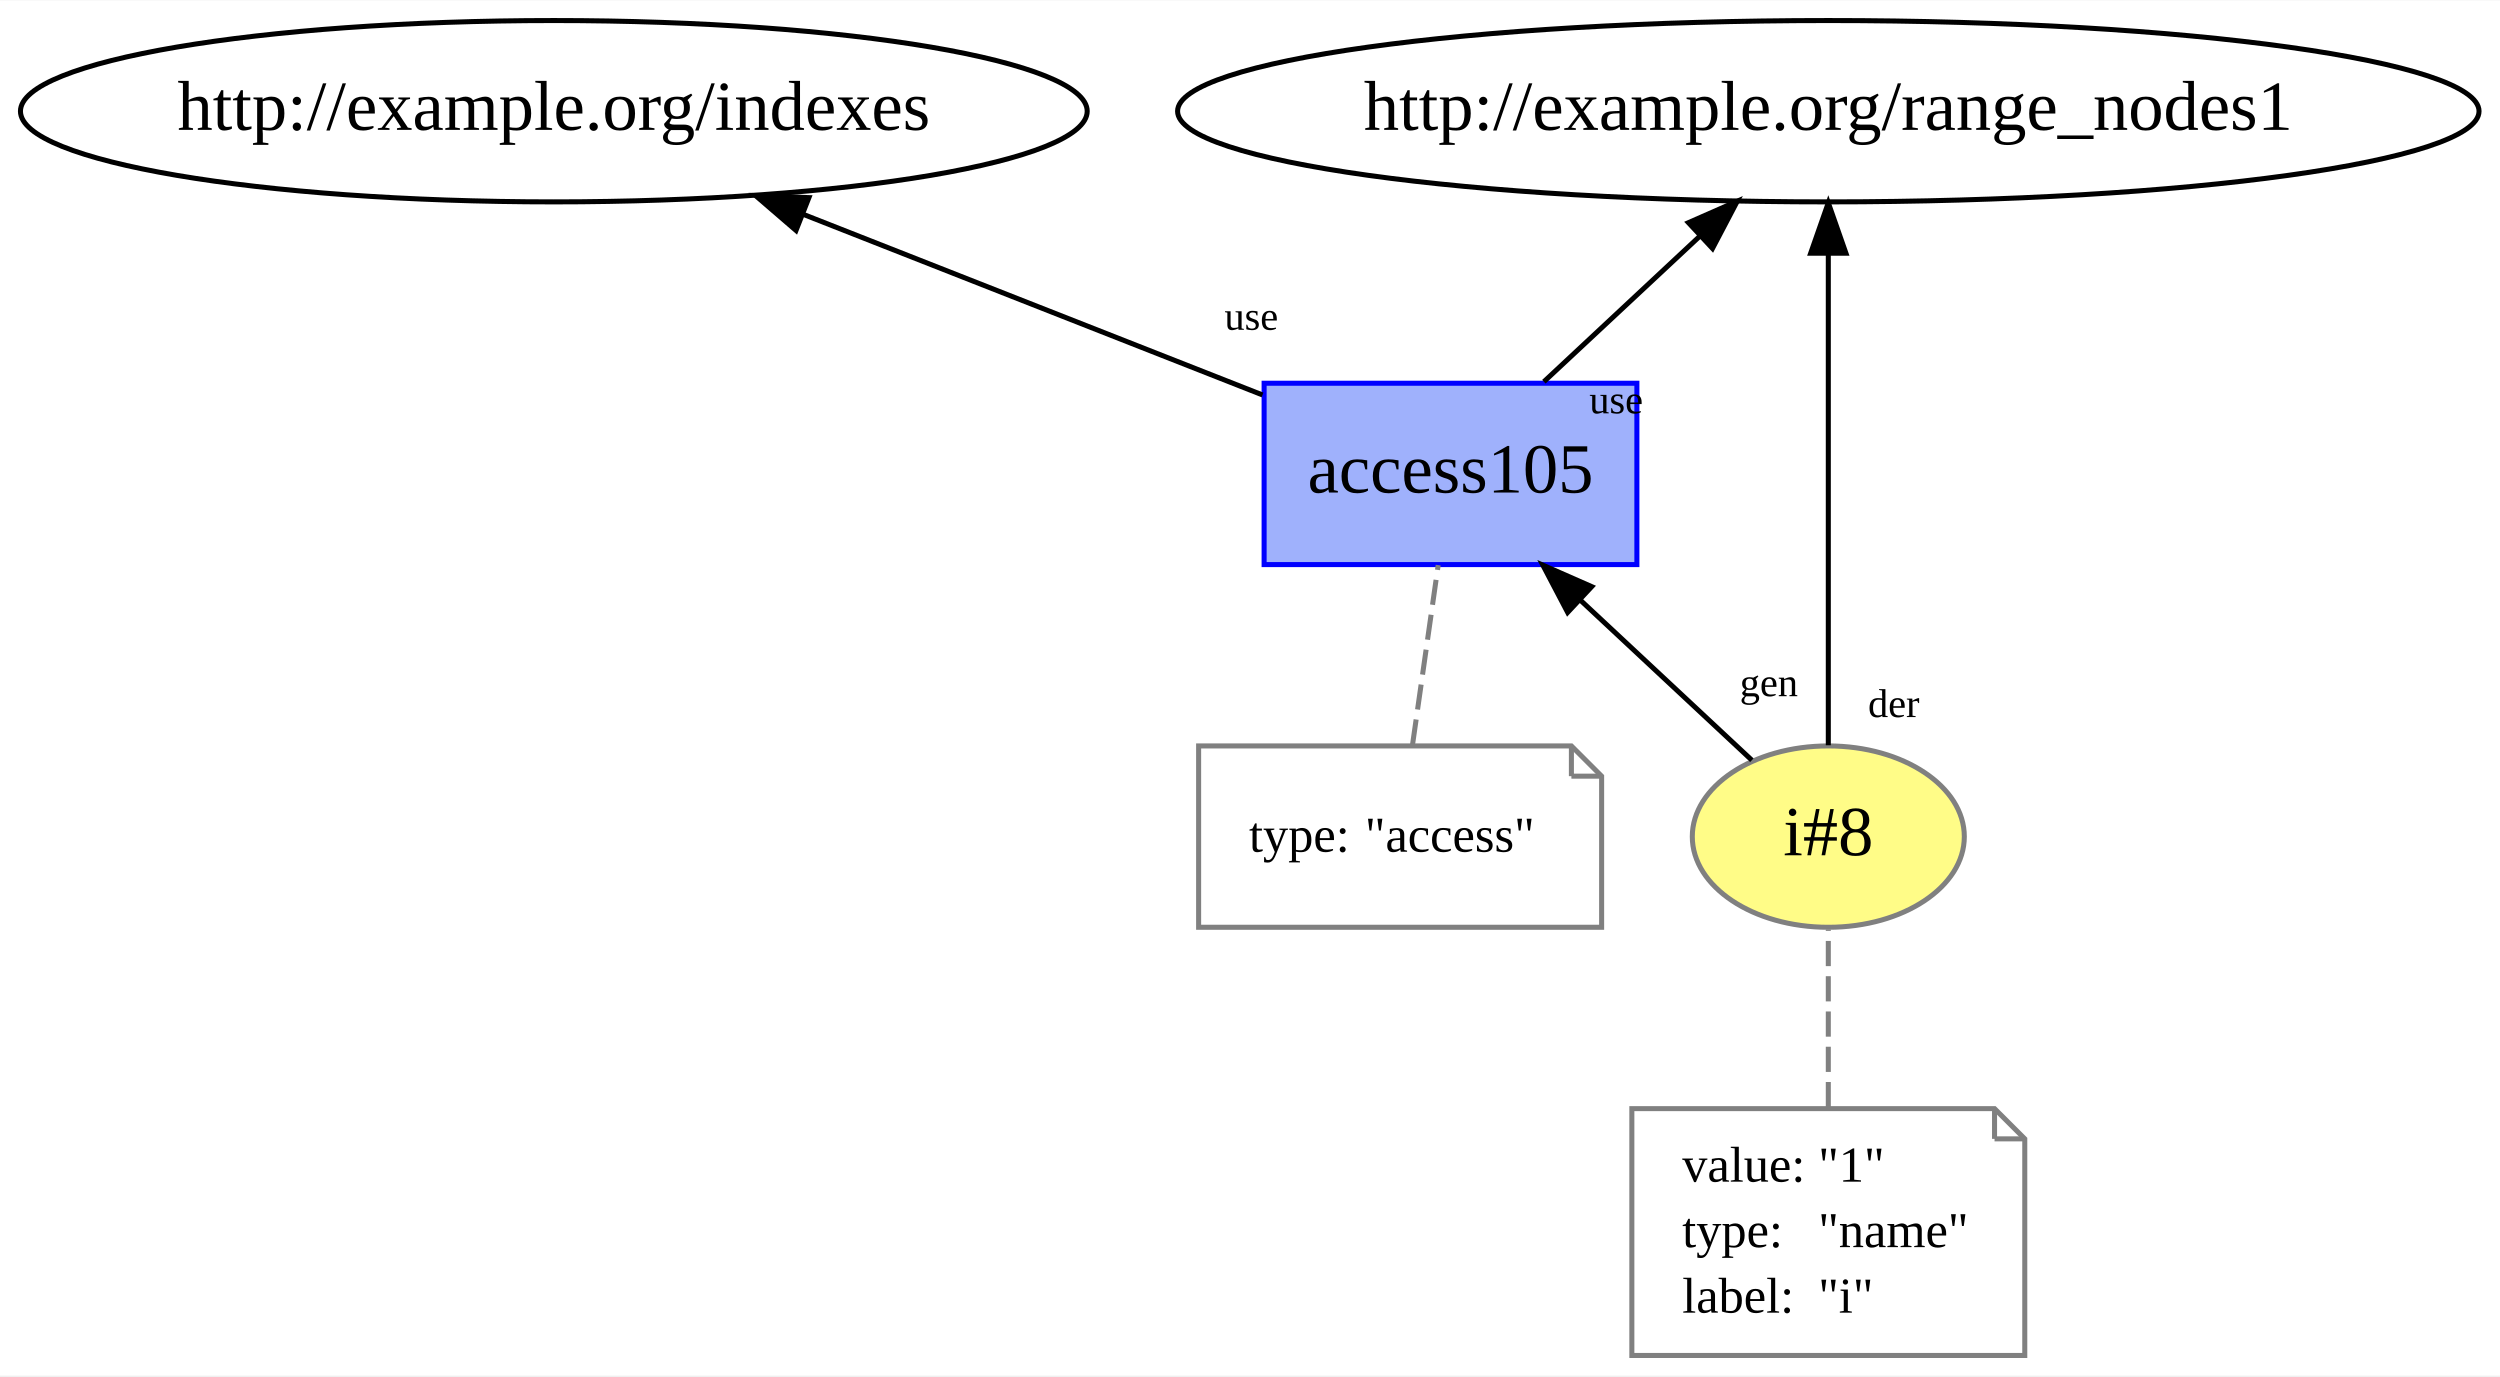
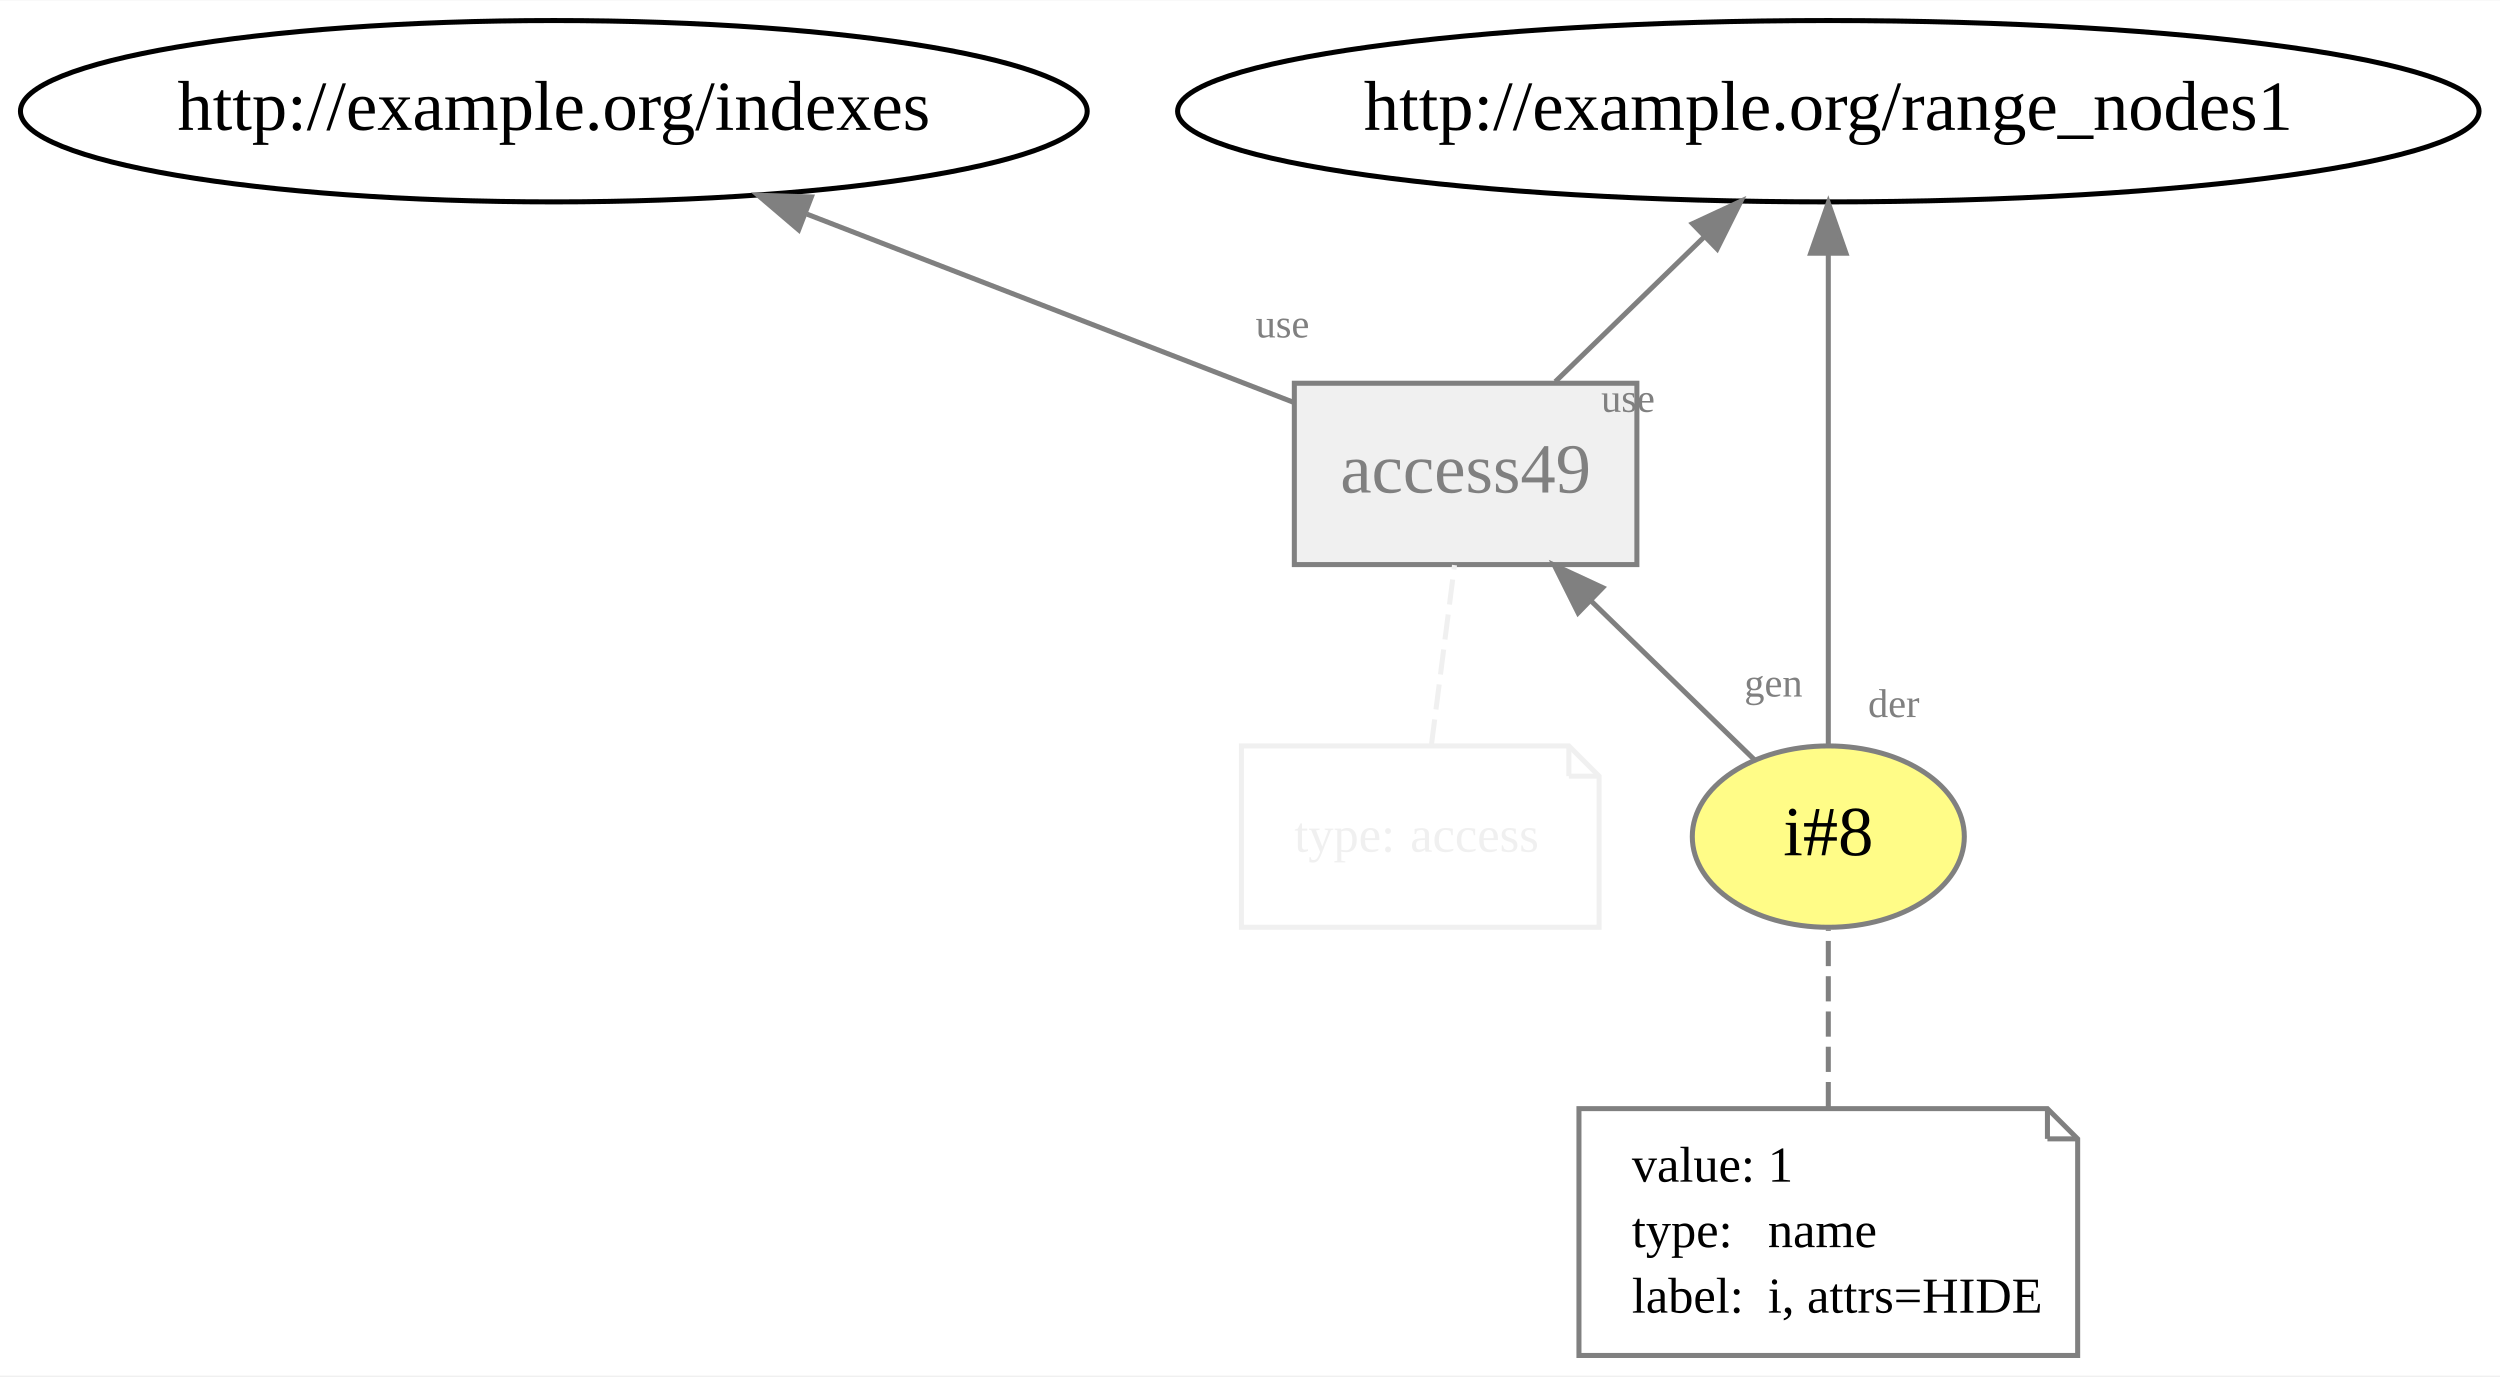
<svg xmlns="http://www.w3.org/2000/svg" xmlns:xlink="http://www.w3.org/1999/xlink" width="496pt" height="273pt" viewBox="0.00 0.00 496.28 273.00">
  <g id="graph0" class="graph" transform="scale(1 1) rotate(0) translate(4 269)">
    <polygon fill="white" stroke="none" points="-4,4 -4,-269 492.279,-269 492.279,4 -4,4" />
    <g id="node1" class="node">
      <g id="a_node1">
        <a xlink:href="http://example.org/i#8" xlink:title="i#8">
          <ellipse fill="#fffc87" stroke="#808080" cx="358.941" cy="-103" rx="27" ry="18" />
          <text text-anchor="middle" x="358.941" y="-99.3" font-family="Times New Roman,serif" font-size="14.00">i#8</text>
        </a>
      </g>
    </g>
    <g id="node3" class="node">
      <g id="a_node3">
-         <a xlink:href="http://example.org/access105" xlink:title="access105">
-           <polygon fill="#9fb1fc" stroke="#0000ff" points="320.941,-193 246.941,-193 246.941,-157 320.941,-157 320.941,-193" />
-           <text text-anchor="middle" x="283.941" y="-171.3" font-family="Times New Roman,serif" font-size="14.00">access105</text>
+         <a xlink:href="http://example.org/access49" xlink:title="access49">
+           <polygon fill="#f0f0f0" stroke="gray" points="320.941,-193 252.941,-193 252.941,-157 320.941,-157 320.941,-193" />
+           <text text-anchor="middle" x="286.941" y="-171.3" font-family="Times New Roman,serif" font-size="14.00" fill="gray">access49</text>
        </a>
      </g>
    </g>
    <g id="edge5" class="edge">
-       <path fill="none" stroke="black" d="M343.763,-118.166C334.026,-127.254 321.13,-139.29 309.806,-149.859" />
-       <polygon fill="black" stroke="black" points="307.198,-147.505 302.276,-156.887 311.974,-152.623 307.198,-147.505" />
-       <text text-anchor="middle" x="347.144" y="-130.88" font-family="Times New Roman,serif" font-size="8.00">gen</text>
+       <path fill="none" stroke="gray" d="M344.37,-118.166C335.022,-127.254 322.643,-139.29 311.772,-149.859" />
+       <polygon fill="gray" stroke="gray" points="309.272,-147.407 304.542,-156.887 314.152,-152.426 309.272,-147.407" />
+       <text text-anchor="middle" x="348.048" y="-130.808" font-family="Times New Roman,serif" font-size="8.00" fill="gray">gen</text>
    </g>
    <g id="node5" class="node">
      <ellipse fill="none" stroke="black" cx="358.941" cy="-247" rx="129.177" ry="18" />
      <text text-anchor="middle" x="358.941" y="-243.3" font-family="Times New Roman,serif" font-size="14.00">http://example.org/range_nodes1</text>
    </g>
    <g id="edge4" class="edge">
-       <path fill="none" stroke="black" d="M358.941,-121.129C358.941,-145.33 358.941,-189.789 358.941,-218.607" />
-       <polygon fill="black" stroke="black" points="355.441,-218.811 358.941,-228.811 362.441,-218.811 355.441,-218.811" />
-       <text text-anchor="middle" x="371.931" y="-126.729" font-family="Times New Roman,serif" font-size="8.00">der</text>
+       <path fill="none" stroke="gray" d="M358.941,-121.129C358.941,-145.33 358.941,-189.789 358.941,-218.607" />
+       <polygon fill="gray" stroke="gray" points="355.441,-218.811 358.941,-228.811 362.441,-218.811 355.441,-218.811" />
+       <text text-anchor="middle" x="371.931" y="-126.729" font-family="Times New Roman,serif" font-size="8.00" fill="gray">der</text>
    </g>
    <g id="node2" class="node">
-       <polygon fill="none" stroke="gray" points="391.941,-49 319.941,-49 319.941,-0 397.941,-0 397.941,-43 391.941,-49" />
-       <polyline fill="none" stroke="gray" points="391.941,-49 391.941,-43 " />
-       <polyline fill="none" stroke="gray" points="397.941,-43 391.941,-43 " />
-       <text text-anchor="start" x="329.941" y="-34.5" font-family="Times New Roman,serif" font-size="10.00">value:</text>
-       <text text-anchor="start" x="356.941" y="-34.5" font-family="Times New Roman,serif" font-size="10.00">"1"</text>
-       <text text-anchor="start" x="329.941" y="-21.5" font-family="Times New Roman,serif" font-size="10.00">type:</text>
-       <text text-anchor="start" x="356.941" y="-21.5" font-family="Times New Roman,serif" font-size="10.00">"name"</text>
-       <text text-anchor="start" x="329.941" y="-8.5" font-family="Times New Roman,serif" font-size="10.00">label:</text>
-       <text text-anchor="start" x="356.941" y="-8.5" font-family="Times New Roman,serif" font-size="10.00">"i"</text>
+       <polygon fill="none" stroke="gray" points="402.441,-49 309.441,-49 309.441,-0 408.441,-0 408.441,-43 402.441,-49" />
+       <polyline fill="none" stroke="gray" points="402.441,-49 402.441,-43 " />
+       <polyline fill="none" stroke="gray" points="408.441,-43 402.441,-43 " />
+       <text text-anchor="start" x="319.941" y="-34.5" font-family="Times New Roman,serif" font-size="10.00">value:</text>
+       <text text-anchor="start" x="346.941" y="-34.5" font-family="Times New Roman,serif" font-size="10.00">1</text>
+       <text text-anchor="start" x="319.941" y="-21.5" font-family="Times New Roman,serif" font-size="10.00">type:</text>
+       <text text-anchor="start" x="346.941" y="-21.5" font-family="Times New Roman,serif" font-size="10.00">name</text>
+       <text text-anchor="start" x="319.941" y="-8.5" font-family="Times New Roman,serif" font-size="10.00">label:</text>
+       <text text-anchor="start" x="346.941" y="-8.5" font-family="Times New Roman,serif" font-size="10.00">i, attrs=HIDE</text>
    </g>
    <g id="edge1" class="edge">
      <path fill="none" stroke="gray" stroke-dasharray="5,2" d="M358.941,-49.286C358.941,-60.69 358.941,-74.105 358.941,-84.548" />
    </g>
    <g id="edge3" class="edge">
-       <path fill="none" stroke="black" d="M302.48,-193.303C311.813,-202.014 323.273,-212.71 333.423,-222.184" />
-       <polygon fill="black" stroke="black" points="331.175,-224.873 340.873,-229.137 335.951,-219.755 331.175,-224.873" />
-       <text text-anchor="middle" x="316.826" y="-187.024" font-family="Times New Roman,serif" font-size="8.00">use</text>
+       <path fill="none" stroke="gray" d="M304.738,-193.303C313.61,-201.929 324.484,-212.5 334.157,-221.905" />
+       <polygon fill="gray" stroke="gray" points="331.986,-224.676 341.596,-229.137 336.866,-219.657 331.986,-224.676" />
+       <text text-anchor="middle" x="319.171" y="-187.317" font-family="Times New Roman,serif" font-size="8.00" fill="gray">use</text>
    </g>
    <g id="node6" class="node">
      <ellipse fill="none" stroke="black" cx="105.941" cy="-247" rx="105.881" ry="18" />
      <text text-anchor="middle" x="105.941" y="-243.3" font-family="Times New Roman,serif" font-size="14.00">http://example.org/indexes</text>
    </g>
    <g id="edge6" class="edge">
-       <path fill="none" stroke="black" d="M246.626,-190.674C220.156,-201.084 184.353,-215.164 155.489,-226.515" />
-       <polygon fill="black" stroke="black" points="154.016,-223.333 145.99,-230.25 156.578,-229.847 154.016,-223.333" />
-       <text text-anchor="middle" x="244.4" y="-203.608" font-family="Times New Roman,serif" font-size="8.00">use</text>
+       <path fill="none" stroke="gray" d="M252.896,-189.166C225.637,-199.709 187,-214.651 156.184,-226.569" />
+       <polygon fill="gray" stroke="gray" points="154.542,-223.451 146.478,-230.323 157.067,-229.98 154.542,-223.451" />
+       <text text-anchor="middle" x="250.586" y="-202.088" font-family="Times New Roman,serif" font-size="8.00" fill="gray">use</text>
    </g>
    <g id="node4" class="node">
-       <polygon fill="none" stroke="gray" points="307.941,-121 233.941,-121 233.941,-85 313.941,-85 313.941,-115 307.941,-121" />
-       <polyline fill="none" stroke="gray" points="307.941,-121 307.941,-115 " />
-       <polyline fill="none" stroke="gray" points="313.941,-115 307.941,-115 " />
-       <text text-anchor="start" x="243.941" y="-100" font-family="Times New Roman,serif" font-size="10.00">type:</text>
-       <text text-anchor="start" x="266.941" y="-100" font-family="Times New Roman,serif" font-size="10.00">"access"</text>
+       <polygon fill="none" stroke="#f0f0f0" points="307.441,-121 242.441,-121 242.441,-85 313.441,-85 313.441,-115 307.441,-121" />
+       <polyline fill="none" stroke="#f0f0f0" points="307.441,-121 307.441,-115 " />
+       <polyline fill="none" stroke="#f0f0f0" points="313.441,-115 307.441,-115 " />
+       <text text-anchor="start" x="252.941" y="-100" font-family="Times New Roman,serif" font-size="10.00" fill="#f0f0f0">type:</text>
+       <text text-anchor="start" x="275.941" y="-100" font-family="Times New Roman,serif" font-size="10.00" fill="#f0f0f0">access</text>
    </g>
    <g id="edge2" class="edge">
-       <path fill="none" stroke="gray" stroke-dasharray="5,2" d="M276.413,-121.303C277.963,-132.154 279.952,-146.083 281.497,-156.896" />
+       <path fill="none" stroke="#f0f0f0" stroke-dasharray="5,2" d="M280.165,-121.303C281.56,-132.154 283.351,-146.083 284.741,-156.896" />
    </g>
  </g>
</svg>
